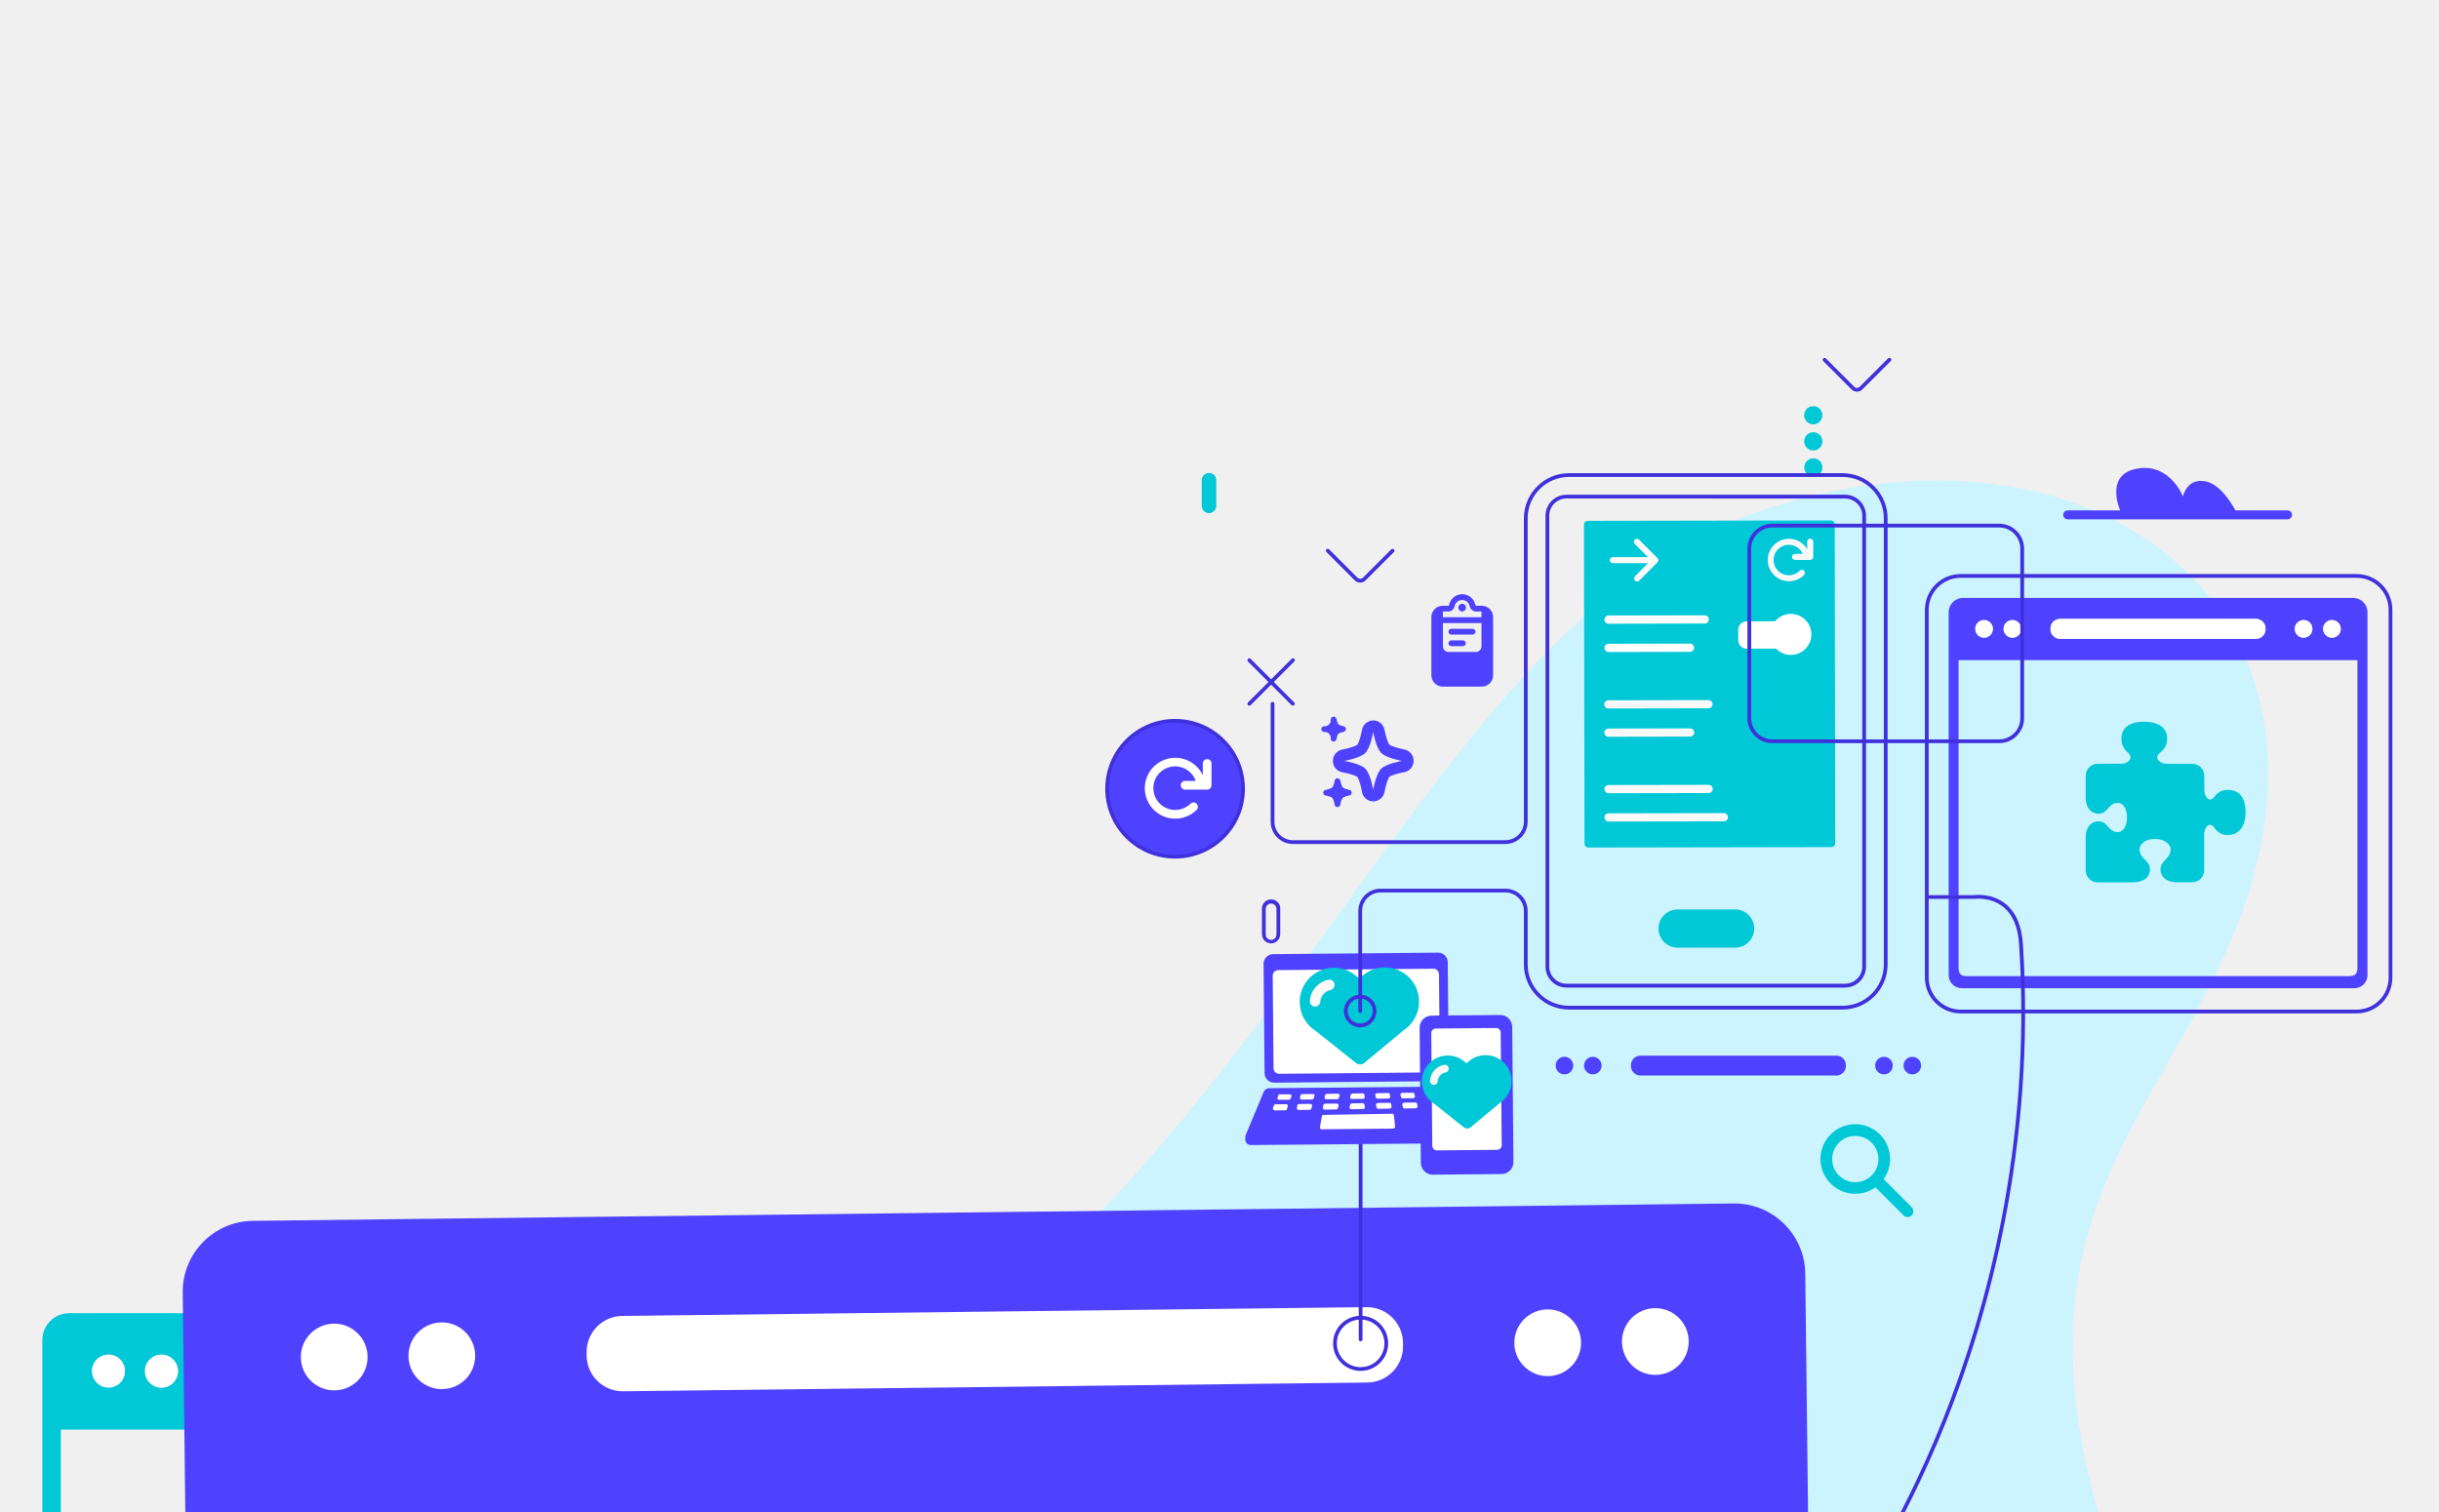
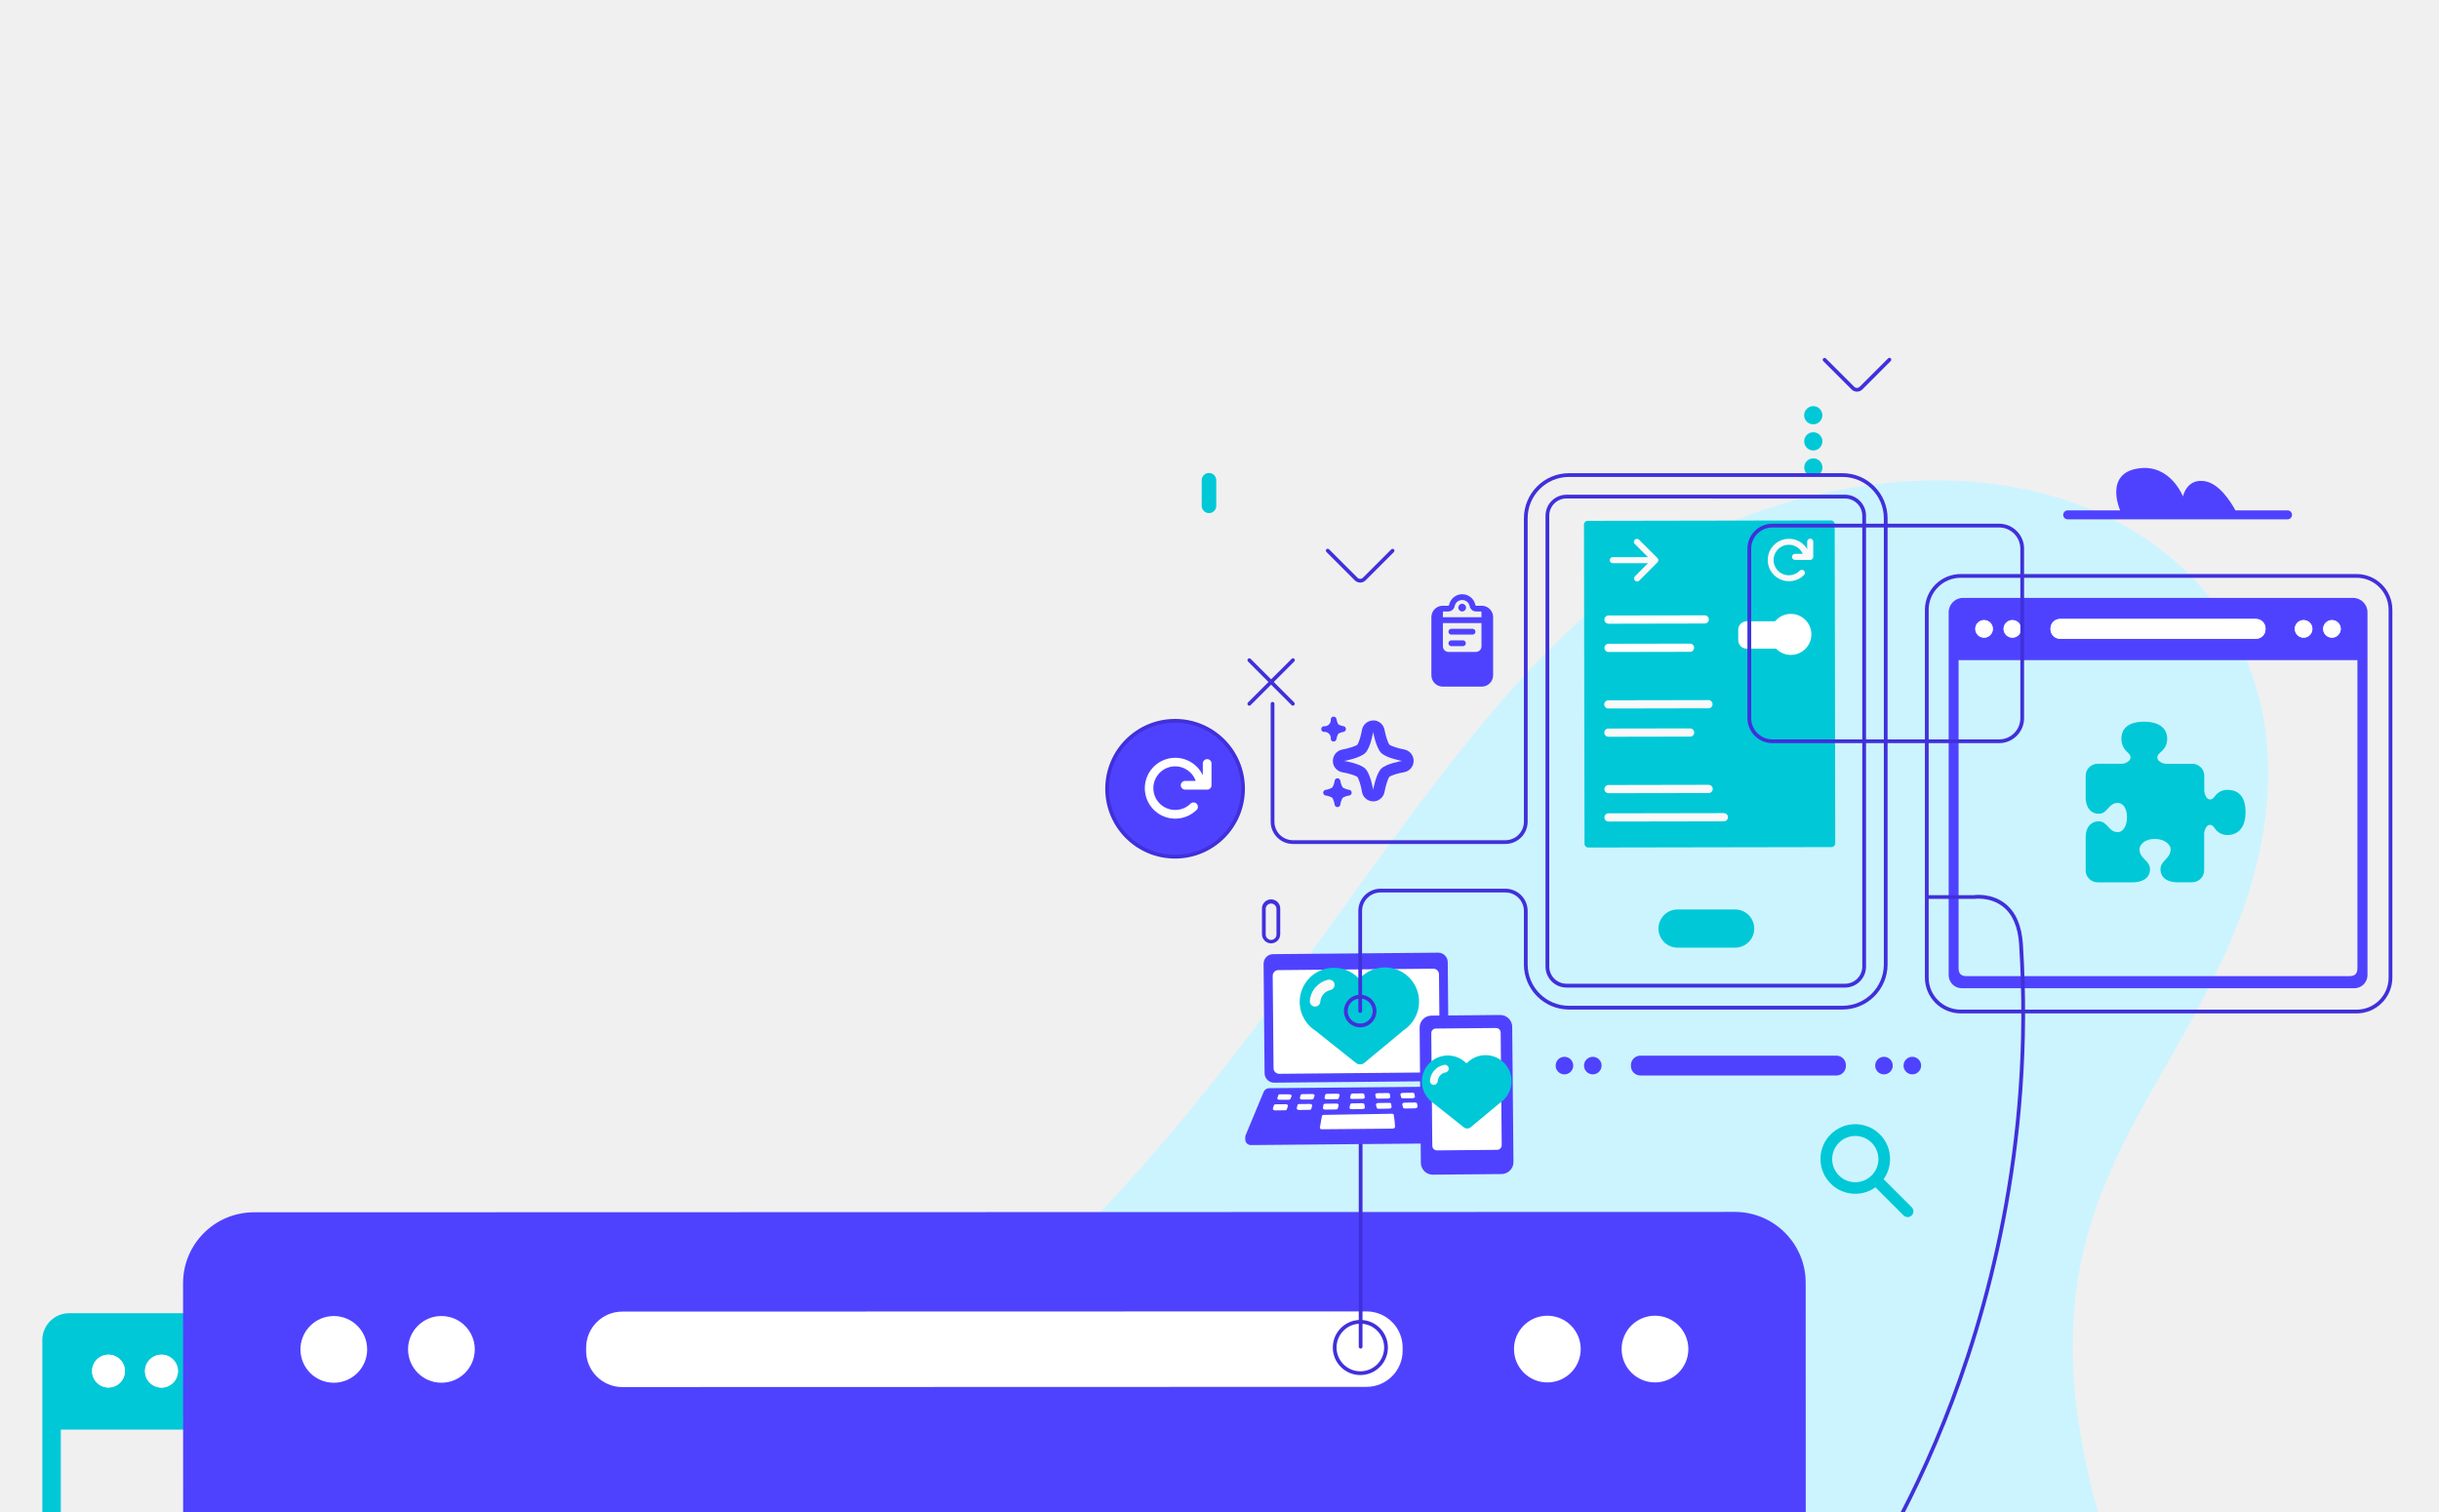
<svg xmlns="http://www.w3.org/2000/svg" id="Layer_1" data-name="Layer 1" viewBox="0 0 1301.39 806.55">
  <defs>
    <clipPath id="clip-path">
      <rect x="7.36" y="-30.48" width="1308.51" height="841.87" style="fill:none" />
    </clipPath>
  </defs>
  <g style="clip-path:url(#clip-path)">
    <path d="M233.55,818.36c49.78-11.06,209-29.66,327.43-144.91,163.71-159.28,226.9-350.36,379.55-401.24,177.91-59.3,324.12,54.49,250.07,229.12-42.5,100.24-117.35,150.88-68.81,313.71C1124.4,823.78,233.55,818.36,233.55,818.36Z" style="fill:#ccf4ff" />
    <path d="M425.92,700.77h-389A14.35,14.35,0,0,0,22.59,715.1v362.47A13,13,0,0,0,36,1090.2H426.86a13,13,0,0,0,13.52-12.53V715.26a14.35,14.35,0,0,0-14.22-14.49Zm-21,22.14a8.76,8.76,0,1,1-8.76,8.76,8.76,8.76,0,0,1,8.76-8.76Zm-28.28,0a8.76,8.76,0,1,1-8.76,8.76,8.76,8.76,0,0,1,8.76-8.76Zm-252.48,8.33a9.49,9.49,0,0,1,9.49-9.49H329.15a9.49,9.49,0,0,1,9.49,9.49v.84a9.49,9.49,0,0,1-9.49,9.49H133.66a9.49,9.49,0,0,1-9.49-9.49h0Zm-38-8.33a8.81,8.81,0,1,1-.09,0Zm-28.29,0a8.76,8.76,0,1,1-8.76,8.76h0A8.76,8.76,0,0,1,57.9,722.91Zm372.45,346.76c0,6.17-2.27,8.46-8.44,8.46h-381c-6.16,0-8.43-2.29-8.43-8.46V762.9H430.35Z" style="fill:#00c8d7" />
    <circle cx="57.9" cy="731.67" r="8.76" style="fill:#fff" />
    <circle cx="86.19" cy="731.67" r="8.76" style="fill:#fff" />
    <rect x="124.2" y="721.75" width="214.46" height="19.82" rx="9.49" style="fill:#fff" />
    <circle cx="376.65" cy="731.67" r="8.76" style="fill:#fff" />
    <circle cx="404.93" cy="731.67" r="8.76" style="fill:#fff" />
-     <path d="M142.42,1459.74c-19.78.23-36-15-36.27-33.91L97.5,689.73a37.85,37.85,0,0,1,37.34-38.24L925,642.21a37.85,37.85,0,0,1,38.24,37.35l8.64,736.11c.22,18.92-15.69,34.51-35.46,34.74Z" style="fill:#4f42ff" />
+     <path d="M133.75,1455.2c-19.78,0-35.87-15.39-35.88-34.31l-.19-736.16a37.83,37.83,0,0,1,37.78-37.8l790.2-.21a37.83,37.83,0,0,1,37.81,37.78l.19,736.16c0,18.93-16.08,34.33-35.85,34.34Z" style="fill:#4f42ff" />
    <g id="Layer_3" data-name="Layer 3">
-       <circle cx="178.33" cy="724.16" r="17.8" style="fill:#fff" />
+       <circle cx="178.11" cy="720.09" r="17.8" style="fill:#fff" />
    </g>
    <g id="Layer_5" data-name="Layer 5">
-       <circle cx="235.75" cy="723.49" r="17.8" style="fill:#fff" />
+       <circle cx="235.53" cy="720.08" r="17.8" style="fill:#fff" />
    </g>
    <g id="Layer_6" data-name="Layer 6">
-       <path d="M748.61,718.33l0-1.72a19.28,19.28,0,0,0-19.5-19.05L332,702.23a19.26,19.26,0,0,0-19,19.49l0,1.72a19.27,19.27,0,0,0,19.49,19l397.09-4.67A19.27,19.27,0,0,0,748.61,718.33Z" style="fill:#fff" />
+       <path d="M748.41,720.8v-1.71a19.27,19.27,0,0,0-19.27-19.27l-397.12.1a19.28,19.28,0,0,0-19.27,19.28v1.72A19.29,19.29,0,0,0,332,740.19l397.12-.11A19.26,19.26,0,0,0,748.41,720.8Z" style="fill:#fff" />
    </g>
    <g id="Layer_3-2" data-name="Layer 3">
-       <circle cx="825.81" cy="716.56" r="17.8" style="fill:#fff" />
+       <circle cx="825.63" cy="719.92" r="17.8" style="fill:#fff" />
    </g>
    <g id="Layer_5-2" data-name="Layer 5">
-       <circle cx="883.24" cy="715.89" r="17.8" style="fill:#fff" />
+       <circle cx="883.06" cy="719.91" r="17.8" style="fill:#fff" />
    </g>
-     <path d="M726,715.78a1,1,0,0,1-1-1V605.41a1,1,0,0,1,2,0V714.78A1,1,0,0,1,726,715.78Z" style="fill:#4030db" />
+     <path d="M726,719.67a1,1,0,0,1-1-1V605.41a1,1,0,0,1,2,0V718.67A1,1,0,0,1,726,719.67Z" style="fill:#4030db" />
    <path d="M1161.93,470.85a13.21,13.21,0,0,1-5.21-1,6.25,6.25,0,0,1-3.93-6c0-2.33,1.35-3.75,2.65-5.12s2.76-2.92,2.76-5.61c0-2.23-3-5.45-8.48-5.45s-8.12,3.26-8.12,5.45c0,2.69,1.38,4.1,2.84,5.6s2.74,2.8,2.74,5.13c0,5.19-4.72,7-9.14,7-.36,0-.58,0-.58,0h-18.24a6.4,6.4,0,0,1-6.36-6.42V447.29c0-.12-.29-4.4,2.15-7a6.37,6.37,0,0,1,4.88-2c2.36,0,3.66,1.46,4.92,2.86s2.61,2.9,5.25,2.9c2.41,0,4.85-2.72,4.85-7.93s-2.43-7.66-4.85-7.66c-2.64,0-3.91,1.42-5.25,2.92s-2.56,2.86-4.92,2.86a6.29,6.29,0,0,1-4.81-1.95c-2.51-2.69-2.23-7.19-2.22-7.38V414a6.43,6.43,0,0,1,6.36-6.43h13.56s4-.77,4-3.43c0-1.06-.58-1.7-1.62-2.75a9.14,9.14,0,0,1-3.21-7.25c0-3.37,1.55-9,12-9,11.2,0,12.41,6.32,12.41,9,0,4-1.94,5.83-3.5,7.28-1.14,1-1.77,1.68-1.77,2.72,0,2.69,4.11,3.43,4.15,3.44h14.54a6.41,6.41,0,0,1,6.37,6.43v8.17s.53,4.45,3.15,4.45c1,0,1.54-.57,2.47-1.68a8.08,8.08,0,0,1,6.94-3.45c3.54,0,9.47,1.54,9.47,11.83,0,11.38-7.25,12.27-9.47,12.27a7.93,7.93,0,0,1-7-3.65c-.93-1.17-1.46-1.78-2.46-1.78-2.63,0-3.15,4.36-3.16,4.4v19.82a6.4,6.4,0,0,1-6.37,6.42h-7.3S1162.25,470.85,1161.93,470.85Z" style="fill:#00c8d7" />
    <path d="M1255.49,319.06H1047.42a7.67,7.67,0,0,0-7.66,7.66V520.6a7,7,0,0,0,7.18,6.76H1256a7,7,0,0,0,7.23-6.7V326.81a7.68,7.68,0,0,0-7.61-7.75Zm-11.22,11.84a4.69,4.69,0,1,1-4.68,4.69,4.69,4.69,0,0,1,4.68-4.69Zm-15.13,0a4.69,4.69,0,1,1-4.68,4.69,4.69,4.69,0,0,1,4.68-4.69Zm-135.05,4.46a5.08,5.08,0,0,1,5.08-5.08h104.56a5.07,5.07,0,0,1,5.08,5.08v.44a5.07,5.07,0,0,1-5.08,5.08H1099.17a5.08,5.08,0,0,1-5.08-5.08h0Zm-20.32-4.46a4.69,4.69,0,1,1-4.72,4.69,4.7,4.7,0,0,1,4.72-4.69Zm-15.12,0a4.69,4.69,0,1,1-4.69,4.69h0A4.69,4.69,0,0,1,1058.65,330.9Zm199.22,185.48c0,3.3-1.22,4.53-4.52,4.53H1049.56c-3.29,0-4.51-1.23-4.51-4.53V352.29h212.82Z" style="fill:#4f42ff" />
    <circle cx="1058.65" cy="335.59" r="4.69" style="fill:#fff" />
    <circle cx="1073.77" cy="335.59" r="4.69" style="fill:#fff" />
    <rect x="1094.11" y="330.28" width="114.72" height="10.6" rx="5.08" style="fill:#fff" />
    <circle cx="1229.14" cy="335.59" r="4.69" style="fill:#fff" />
    <circle cx="1244.27" cy="335.59" r="4.69" style="fill:#fff" />
    <circle cx="627" cy="420.91" r="36.26" style="fill:#4f42ff" />
    <path d="M627,458.17a37.26,37.26,0,1,1,37.26-37.26A37.3,37.3,0,0,1,627,458.17Zm0-72.52a35.26,35.26,0,1,0,35.26,35.26A35.29,35.29,0,0,0,627,385.65Z" style="fill:#4030db" />
    <path d="M644.12,405.1a2.32,2.32,0,0,0-2.33,2.32v6.31a16.24,16.24,0,1,0-3.21,18.37,2.33,2.33,0,0,0-3.29-3.29,11.52,11.52,0,0,1-8.22,3.41A11.63,11.63,0,1,1,638,416.72H632.5a2.33,2.33,0,1,0,0,4.65h11.62a2.32,2.32,0,0,0,2.32-2.32V407.42A2.32,2.32,0,0,0,644.12,405.1Z" style="fill:#fff" />
    <path d="M1019.94,644.12l-14.88-14.87a18.57,18.57,0,1,0-4.36,4.36l14.88,14.88a3.09,3.09,0,1,0,4.36-4.37Zm-30-13.24a12.34,12.34,0,1,1,12.34-12.34A12.36,12.36,0,0,1,990,630.88Z" style="fill:#00c8d7" />
    <path d="M780.18,322.19a2.06,2.06,0,1,0,2.06,2.06A2.06,2.06,0,0,0,780.18,322.19Zm-5.65,16.46h11.31a1.55,1.55,0,0,0,0-3.09H774.53a1.55,1.55,0,1,0,0,3.09Zm0,6.17h6.17a1.55,1.55,0,0,0,0-3.09h-6.17a1.55,1.55,0,1,0,0,3.09ZM791,323.26a1,1,0,0,0-.17,0h-3.18a.41.41,0,0,1-.41-.34,7.16,7.16,0,0,0-14.07,0,.42.42,0,0,1-.41.34h-3.19a1,1,0,0,0-.17,0,6.07,6.07,0,0,0-5.65,6.13v30.85a6.08,6.08,0,0,0,6,6.17h20.94a6.08,6.08,0,0,0,6-6.17V329.39A6.07,6.07,0,0,0,791,323.26Zm-.51,21.56a3,3,0,0,1-2.94,3.08H772.84a3,3,0,0,1-2.94-3.08V332.48h20.57Zm0-15.43H769.9v-3.08h2.84a3.51,3.51,0,0,0,3.43-2.85,4.08,4.08,0,0,1,8,0,3.51,3.51,0,0,0,3.44,2.85h2.84Z" style="fill:#4f42ff" />
    <path d="M732.68,390.63s1.47,8.33,4.28,11.15,11.15,4.28,11.15,4.28-8.33,1.35-11.15,4.16-4.28,11.26-4.28,11.26-1.35-8.44-4.16-11.26-11.26-4.16-11.26-4.16,8.44-1.47,11.26-4.28,4.16-11.15,4.16-11.15m0-6.17h0a6.18,6.18,0,0,0-6,5.18c-.5,3.05-1.68,6.78-2.44,7.77-1,.79-4.83,2-7.95,2.57a6.17,6.17,0,0,0,.08,12.17c3.08.5,6.85,1.67,7.87,2.44.78,1,2,4.79,2.44,7.87a6.15,6.15,0,0,0,6,5.19h0a6.16,6.16,0,0,0,6.08-5.11c.55-3.13,1.78-6.94,2.57-8,1-.77,4.72-1.94,7.77-2.44a6.17,6.17,0,0,0,.08-12.17c-3.09-.55-6.87-1.79-7.85-2.57-.79-1-2-4.76-2.57-7.85a6.18,6.18,0,0,0-6.08-5.1Z" style="fill:#4f42ff" />
    <path d="M720.09,421.51a9.67,9.67,0,0,1-3.63-1.29,9.47,9.47,0,0,1-1.29-3.63,1.59,1.59,0,0,0-1.52-1.28,1.56,1.56,0,0,0-1.52,1.3,9.19,9.19,0,0,1-1.23,3.61,9.64,9.64,0,0,1-3.68,1.29,1.54,1.54,0,0,0,0,3,9.46,9.46,0,0,1,3.66,1.23,9.3,9.3,0,0,1,1.23,3.66,1.55,1.55,0,0,0,1.52,1.3h0a1.54,1.54,0,0,0,1.52-1.28,9.68,9.68,0,0,1,1.28-3.68,9.19,9.19,0,0,1,3.61-1.23,1.54,1.54,0,0,0,0-3Z" style="fill:#4f42ff" />
    <path d="M717,387.57a7.92,7.92,0,0,1-2.89-1,7.77,7.77,0,0,1-1-2.89,1.54,1.54,0,0,0-1.52-1.27h0a1.54,1.54,0,0,0-1.51,1.29,3.45,3.45,0,0,1-3.89,3.87,1.54,1.54,0,0,0,0,3,3.4,3.4,0,0,1,3.87,3.87,1.54,1.54,0,0,0,1.51,1.29h0a1.54,1.54,0,0,0,1.52-1.27,7.9,7.9,0,0,1,1-2.93,7.77,7.77,0,0,1,2.87-1,1.54,1.54,0,0,0,0-3Z" style="fill:#4f42ff" />
    <path d="M1220.53,272.35h-27.76c-2.43-4.46-8.46-14.06-16-15.5-10-1.92-12,8.07-12,8.07s-6.65-17.31-23.5-15c-18.74,2.54-10.15,22.13-10,22.44h-28.11a2.39,2.39,0,0,0,.2,4.78l117.21,0a2.4,2.4,0,1,0,0-4.8Z" style="fill:#4f42ff" />
    <path d="M1257.44,540.79H1046.17a19.09,19.09,0,0,1-19.08-19.07V325.4a19.09,19.09,0,0,1,19.08-19.07h211.27a19.09,19.09,0,0,1,19.07,19.07V521.72A19.09,19.09,0,0,1,1257.44,540.79ZM1046.17,308.33a17.09,17.09,0,0,0-17.08,17.07V521.72a17.09,17.09,0,0,0,17.08,17.07h211.27a17.09,17.09,0,0,0,17.07-17.07V325.4a17.09,17.09,0,0,0-17.07-17.07Z" style="fill:#4030db" />
    <circle cx="834.75" cy="568.64" r="4.69" style="fill:#4f42ff" />
    <circle cx="849.88" cy="568.64" r="4.69" style="fill:#4f42ff" />
    <rect x="870.21" y="563.33" width="114.72" height="10.6" rx="5.08" style="fill:#4f42ff" />
    <circle cx="1005.24" cy="568.64" r="4.69" style="fill:#4f42ff" />
    <circle cx="1020.37" cy="568.64" r="4.69" style="fill:#4f42ff" />
    <path d="M784,607.2a3,3,0,0,1-3.15,2.85l-113.2,1a3,3,0,0,1-3.2-2.79l0-1.5a2.66,2.66,0,0,1,.2-1l9.67-23.22a3.17,3.17,0,0,1,3-1.84l92.8-.84a3.18,3.18,0,0,1,3,1.74l10.74,23.06a2.73,2.73,0,0,1,.24,1.05ZM674.75,572.75l-.53-58.43a5.1,5.1,0,0,1,5-5.15l88.12-.79a5.09,5.09,0,0,1,5.14,5l.53,58.43a5.1,5.1,0,0,1-5,5.14l-88.12.8A5.09,5.09,0,0,1,674.75,572.75Z" style="fill:#4f42ff" />
    <rect x="679.29" y="517.34" width="88.73" height="55.34" rx="3" transform="translate(-4.9 6.56) rotate(-0.52)" style="fill:#fff" />
    <path d="M764.78,518.4a1.58,1.58,0,0,1,1.58,1.56l.45,49.33a1.57,1.57,0,0,1-1.56,1.58l-82.72.75a1.57,1.57,0,0,1-1.58-1.56l-.45-49.33a1.58,1.58,0,0,1,1.56-1.58l82.72-.75" style="fill:#fff" />
    <path d="M743.06,602.28l-37.69.34c-.62,0-1.16-.35-1.14-.76.45-2.45.65-3.72,1.12-6.29,0-.35.42-.62,1-.63l36.34-.6c.55,0,1,.24,1,.58a63.75,63.75,0,0,1,.68,6.5C744.27,601.86,743.68,602.27,743.06,602.28Zm-44.2-13.19-5.61.07c-.49,0-.88.21-.94.52-.16.69-.24,1-.38,1.71-.11.48.56,1,1.31.94l5.49-.08a.94.94,0,0,0,.95-.52c.19-.68.28-1,.48-1.71C700.3,589.55,699.64,589.08,698.86,589.09ZM713,588.9l-5.84.08c-.55,0-1,.25-1,.59-.12.68-.18,1-.29,1.7-.08.45.54.86,1.26.85l5.66-.08c.54,0,1-.25,1.06-.59.17-.67.25-1,.43-1.69C714.33,589.31,713.74,588.89,713,588.9Zm29.53,1.83-.25-1.66c0-.33-.48-.56-1-.55l-5.84.08c-.75,0-1.36.44-1.26.88.16.67.24,1,.39,1.66.07.33.51.55,1.05.55l5.66-.09C742,591.59,742.58,591.17,742.52,590.73Zm-14.25.26-.3-1.67c-.06-.36-.55-.61-1.14-.61l-5.27.08c-.59,0-1.09.27-1.16.63-.14.68-.21,1-.34,1.69-.09.43.46.81,1.16.8l5.87-.09C727.79,591.81,728.35,591.41,728.27,591Zm28.13-.53c-.14-.65-.2-1-.34-1.64-.06-.29-.44-.48-.93-.48l-5.61.07c-.78,0-1.45.49-1.33,1,.18.66.27,1,.44,1.64.08.29.46.48,1,.48l5.48-.08C755.81,591.38,756.49,590.91,756.4,590.46Zm-56.17-6.66-5.31.07c-.47,0-.84.19-.92.47-.19.63-.28.95-.45,1.58-.12.43.49.87,1.2.86l5.19-.06a1,1,0,0,0,.93-.48c.21-.63.32-.94.54-1.57C701.57,584.23,701,583.79,700.23,583.8Zm13.43-.16-5.56.07c-.52,0-1,.23-1,.54-.15.63-.22,1-.36,1.58-.09.42.48.8,1.17.79l5.41-.06c.52,0,1-.24,1-.54.18-.63.28-.95.47-1.58C714.93,584,714.38,583.63,713.66,583.64Zm28.15,1.75c-.1-.62-.15-.94-.24-1.57-.05-.31-.46-.53-1-.53l-5.56.07c-.71,0-1.3.42-1.2.84l.35,1.57c.07.3.49.52,1,.51l5.42-.07C741.29,586.2,741.87,585.81,741.81,585.39Zm-13.61.22c-.11-.63-.16-.94-.26-1.57-.06-.34-.51-.58-1.08-.57l-5,.06c-.56,0-1,.26-1.12.6-.16.63-.23,1-.38,1.58-.09.4.43.75,1.1.74l5.63-.07C727.73,586.37,728.26,586,728.2,585.61Zm26.78-.44c-.13-.62-.2-.93-.33-1.57-.06-.28-.42-.47-.88-.47l-5.31.07c-.74,0-1.38.47-1.26.9.18.63.26.95.43,1.57.08.27.45.45.91.45l5.19-.06C754.44,586.05,755.07,585.6,755,585.17Zm-68.91,4.07-5.36.06a1,1,0,0,0-1,.53,12.82,12.82,0,0,0-.55,1.73c-.12.48.54,1,1.26,1l5.31-.08c.47,0,.83-.21.9-.52a11.74,11.74,0,0,1,.54-1.72C687.38,589.71,686.82,589.23,686.07,589.24Zm1.85-5.29-5,0a.82.82,0,0,0-.85.47,12,12,0,0,1-.51,1.57c-.16.44.34.88,1,.87l5,0a1,1,0,0,0,1-.48c.28-.63.41-.94.63-1.57C689.22,584.37,688.62,583.94,687.92,584ZM761,589.19a10.53,10.53,0,0,1,.51,1.63c.06.29.42.48.89.47l5.3-.07c.73,0,1.4-.48,1.29-.92a13.26,13.26,0,0,0-.51-1.63,1,1,0,0,0-1-.47l-5.36.06C761.38,588.27,760.81,588.74,761,589.19ZM759.35,584a12.6,12.6,0,0,0,.53,1.57,1,1,0,0,0,.92.45l5-.05c.67,0,1.2-.45,1.06-.88a10.75,10.75,0,0,1-.4-1.58c0-.28-.37-.47-.8-.47l-5,.06C759.88,583.06,759.23,583.53,759.35,584Z" style="fill:#fff" />
    <g id="Layer_4" data-name="Layer 4">
      <path d="M724.79,511.23a1.66,1.66,0,1,1-1.64,1.67A1.66,1.66,0,0,1,724.79,511.23Z" style="fill:#4f42ff" />
    </g>
    <rect x="757.78" y="541.84" width="49.41" height="84.88" rx="6.38" transform="translate(-5.25 7.09) rotate(-0.52)" style="fill:#4f42ff" />
    <rect x="763.94" y="548.76" width="37.04" height="65.02" rx="2.47" transform="translate(-5.22 7.09) rotate(-0.52)" style="fill:#fff" />
    <path d="M798.23,550.05a1,1,0,0,1,1,1l.55,60.08a1.05,1.05,0,0,1-1,1.05l-32.09.29a1.05,1.05,0,0,1-1.05-1l-.54-60.08a1,1,0,0,1,1-1l32.09-.29" style="fill:#fff" />
    <path d="M725.74,568a3.53,3.53,0,0,1-2.23-.77L701.86,550a17.8,17.8,0,0,1-5.3-5.21,18.22,18.22,0,0,1,15-28.34,18.11,18.11,0,0,1,13,5.24,1,1,0,0,0,.71.32,1,1,0,0,0,.69-.31,18.23,18.23,0,1,1,23.22,27.88L728,567.18A3.61,3.61,0,0,1,725.74,568Zm59.06,33.47,15.63-13a13.66,13.66,0,0,0,3.86-3.94,13.87,13.87,0,0,0-21.54-17.27.34.34,0,0,1-.24.11.34.34,0,0,1-.26-.12,13.87,13.87,0,0,0-19.6.13A13.93,13.93,0,0,0,761,584.81a13.56,13.56,0,0,0,4,4l16,12.73a3,3,0,0,0,3.77,0Z" style="fill:#00c8d7" />
    <path d="M701.73,537.15h-.23a2.82,2.82,0,0,1-2.6-3,12.45,12.45,0,0,1,9.65-11.28,2.81,2.81,0,1,1,1.27,5.47,6.91,6.91,0,0,0-5.33,6.23A2.81,2.81,0,0,1,701.73,537.15Z" style="fill:#f9f9fa" />
    <path d="M765.13,578.93H765A2.08,2.08,0,0,1,763,576.7a9.23,9.23,0,0,1,7.15-8.36,2.08,2.08,0,1,1,.94,4,5.1,5.1,0,0,0-3.94,4.62A2.08,2.08,0,0,1,765.13,578.93Z" style="fill:#f9f9fa" />
    <rect x="845.34" y="277.78" width="133.78" height="174.33" rx="2" transform="translate(-0.66 1.64) rotate(-0.1)" style="fill:#00c8d7" />
    <circle cx="967.56" cy="249.45" r="4.86" style="fill:#00c8d7" />
    <circle cx="967.53" cy="235.52" r="4.86" style="fill:#00c8d7" />
    <circle cx="967.51" cy="221.59" r="4.86" style="fill:#00c8d7" />
    <rect x="927.49" y="331.49" width="34.86" height="14.59" rx="4.5" transform="translate(-0.61 1.7) rotate(-0.1)" style="fill:#fff" />
    <circle cx="955.56" cy="338.54" r="10.95" style="fill:#fff" />
    <path d="M874.62,288.06a1.62,1.62,0,1,0-2.29,2.29l7,6.95-18.79,0a1.62,1.62,0,1,0,0,3.24l18.79,0-6.95,7a1.62,1.62,0,1,0,2.3,2.29l9.71-9.75a1.61,1.61,0,0,0,0-2.29Z" style="fill:#f9f9fa" />
    <path d="M965.89,287.42a1.62,1.62,0,0,0-1.62,1.62V293a11.34,11.34,0,1,0-1.68,13.84,1.62,1.62,0,0,0-2.3-2.29,8.14,8.14,0,1,1,1.63-9h-4.14a1.62,1.62,0,0,0,0,3.24h8.11a1.63,1.63,0,0,0,1.62-1.63l0-8.1A1.62,1.62,0,0,0,965.89,287.42Z" style="fill:#f9f9fa" />
    <path d="M909.6,332.74l-51.49.1a2.2,2.2,0,0,1,0-4.39l51.5-.09a2.19,2.19,0,0,1,0,4.38Zm-5.68,12.9a2.2,2.2,0,0,0-2.2-2.19l-43.59.08a2.2,2.2,0,0,0,0,4.39l43.59-.08A2.2,2.2,0,0,0,903.92,345.64Z" style="fill:#fff" />
    <path d="M913.79,375.79a2.2,2.2,0,0,0-2.2-2.19l-53.41.1a2.19,2.19,0,1,0,0,4.38l53.41-.1A2.19,2.19,0,0,0,913.79,375.79Z" style="fill:#f9f9fa" />
    <path d="M904,390.89a2.2,2.2,0,0,0-2.2-2.19l-43.59.08a2.19,2.19,0,1,0,0,4.38l43.59-.08A2.19,2.19,0,0,0,904,390.89Z" style="fill:#f9f9fa" />
    <path d="M913.88,421a2.19,2.19,0,0,0-2.19-2.19l-53.43.1a2.19,2.19,0,0,0,0,4.38l53.43-.09A2.19,2.19,0,0,0,913.88,421Z" style="fill:#f9f9fa" />
    <path d="M922,436.1a2.2,2.2,0,0,0-2.2-2.19l-61.54.11a2.19,2.19,0,1,0,0,4.38l61.54-.11A2.19,2.19,0,0,0,922,436.1Z" style="fill:#f9f9fa" />
    <path d="M984.48,527H835.84a11.2,11.2,0,0,1-11.19-11.19V275.23A11.2,11.2,0,0,1,835.84,264H984.48a11.2,11.2,0,0,1,11.19,11.19V515.76A11.2,11.2,0,0,1,984.48,527ZM835.84,266a9.2,9.2,0,0,0-9.19,9.19V515.76a9.2,9.2,0,0,0,9.19,9.19H984.48a9.2,9.2,0,0,0,9.19-9.19V275.23a9.2,9.2,0,0,0-9.19-9.19Z" style="fill:#4030db" />
    <path d="M925.52,505.7H894.79a10.19,10.19,0,0,1,0-20.37h30.73a10.19,10.19,0,1,1,0,20.37Z" style="fill:#00c8d7" />
    <path d="M725.77,540.53a1,1,0,0,1-1-1V486.11a11.88,11.88,0,0,1,11.87-11.86h66.62a11.87,11.87,0,0,1,11.86,11.86v28.62a22.07,22.07,0,0,0,22,22h146a22.07,22.07,0,0,0,22.05-22V276.56a22.07,22.07,0,0,0-22.05-22.05h-146a22.07,22.07,0,0,0-22,22.05V438.5a11.88,11.88,0,0,1-11.86,11.87H689.85A11.88,11.88,0,0,1,678,438.5V375.56a1,1,0,1,1,2,0V438.5a9.88,9.88,0,0,0,9.86,9.87H803.26a9.88,9.88,0,0,0,9.86-9.87V276.56a24.08,24.08,0,0,1,24-24.05h146a24.08,24.08,0,0,1,24.05,24.05V514.73a24.07,24.07,0,0,1-24.05,24h-146a24.07,24.07,0,0,1-24-24V486.11a9.87,9.87,0,0,0-9.86-9.86H736.64a9.88,9.88,0,0,0-9.87,9.86v53.42A1,1,0,0,1,725.77,540.53Z" style="fill:#4030db" />
    <path d="M645.08,273.82a3.88,3.88,0,0,1-3.87-3.88V256.46a3.88,3.88,0,1,1,7.75,0v13.48A3.88,3.88,0,0,1,645.08,273.82Z" style="fill:#00c8d7" />
    <path d="M689.86,376.58a1,1,0,0,1-.71-.3L665.89,353a1,1,0,0,1,0-1.41,1,1,0,0,1,1.42,0l23.25,23.25a1,1,0,0,1,0,1.41A1,1,0,0,1,689.86,376.58Z" style="fill:#4030db" />
    <path d="M666.6,376.58a1,1,0,0,1-.71-.3,1,1,0,0,1,0-1.41l23.26-23.25a1,1,0,1,1,1.41,1.41l-23.25,23.25A1,1,0,0,1,666.6,376.58Z" style="fill:#4030db" />
    <path d="M678.23,503.41a4.89,4.89,0,0,1-4.88-4.88V485.05a4.88,4.88,0,1,1,9.75,0v13.48A4.88,4.88,0,0,1,678.23,503.41Zm0-21.24a2.88,2.88,0,0,0-2.88,2.88v13.48a2.88,2.88,0,1,0,5.75,0V485.05A2.88,2.88,0,0,0,678.23,482.17Z" style="fill:#4030db" />
    <path d="M1066.71,396.57h-121a13.34,13.34,0,0,1-13.32-13.32V292.8a13.33,13.33,0,0,1,13.32-13.32h121A13.33,13.33,0,0,1,1080,292.8v90.45A13.33,13.33,0,0,1,1066.71,396.57Zm-121-115.09a11.34,11.34,0,0,0-11.32,11.32v90.45a11.34,11.34,0,0,0,11.32,11.32h121A11.33,11.33,0,0,0,1078,383.25V292.8a11.33,11.33,0,0,0-11.31-11.32Z" style="fill:#4030db" />
    <path d="M990.83,209a4.06,4.06,0,0,1-2.88-1.19l-15.12-15.12a1,1,0,0,1,0-1.41,1,1,0,0,1,1.42,0l15.11,15.11a2.07,2.07,0,0,0,2.93,0l15.12-15.11a1,1,0,1,1,1.41,1.41l-15.11,15.12A4.09,4.09,0,0,1,990.83,209Z" style="fill:#4030db" />
    <path d="M725.77,310.89a4.09,4.09,0,0,1-2.88-1.19l-15.11-15.12a1,1,0,1,1,1.41-1.41l15.12,15.11a2.07,2.07,0,0,0,2.93,0l15.11-15.11a1,1,0,0,1,1.41,0,1,1,0,0,1,0,1.41L728.65,309.7A4.07,4.07,0,0,1,725.77,310.89Z" style="fill:#4030db" />
    <path d="M725.77,548.21a8.68,8.68,0,1,1,8.68-8.68A8.68,8.68,0,0,1,725.77,548.21Zm0-15.36a6.68,6.68,0,1,0,6.68,6.68A6.69,6.69,0,0,0,725.77,532.85Z" style="fill:#4030db" />
-     <path d="M726,731.56a14.7,14.7,0,1,1,14.7-14.7A14.71,14.71,0,0,1,726,731.56Zm0-27.39a12.7,12.7,0,1,0,12.7,12.69A12.71,12.71,0,0,0,726,704.17Z" style="fill:#4030db" />
+     <path d="M725.68,733.78a14.7,14.7,0,1,1,14.87-14.53A14.7,14.7,0,0,1,725.68,733.78Zm.32-27.4a12.7,12.7,0,1,0,12.55,12.85A12.73,12.73,0,0,0,726,706.38Z" style="fill:#4030db" />
    <path d="M985.92,857.17a1,1,0,0,1-.59-.19,1,1,0,0,1-.21-1.4c.27-.36,26.75-36.2,51.23-97.22,22.58-56.29,48-146.14,41-254.48-.59-9.22-3.48-16-8.57-20-6.82-5.46-15.33-4.2-15.42-4.19l-.16,0H1029a1,1,0,0,1,0-2h24.14c1-.15,9.68-1.17,16.9,4.61,5.55,4.44,8.68,11.66,9.32,21.47,7,108.75-18.52,198.92-41.19,255.43-24.58,61.23-51.19,97.24-51.45,97.59A1,1,0,0,1,985.92,857.17Z" style="fill:#4030db" />
  </g>
</svg>
